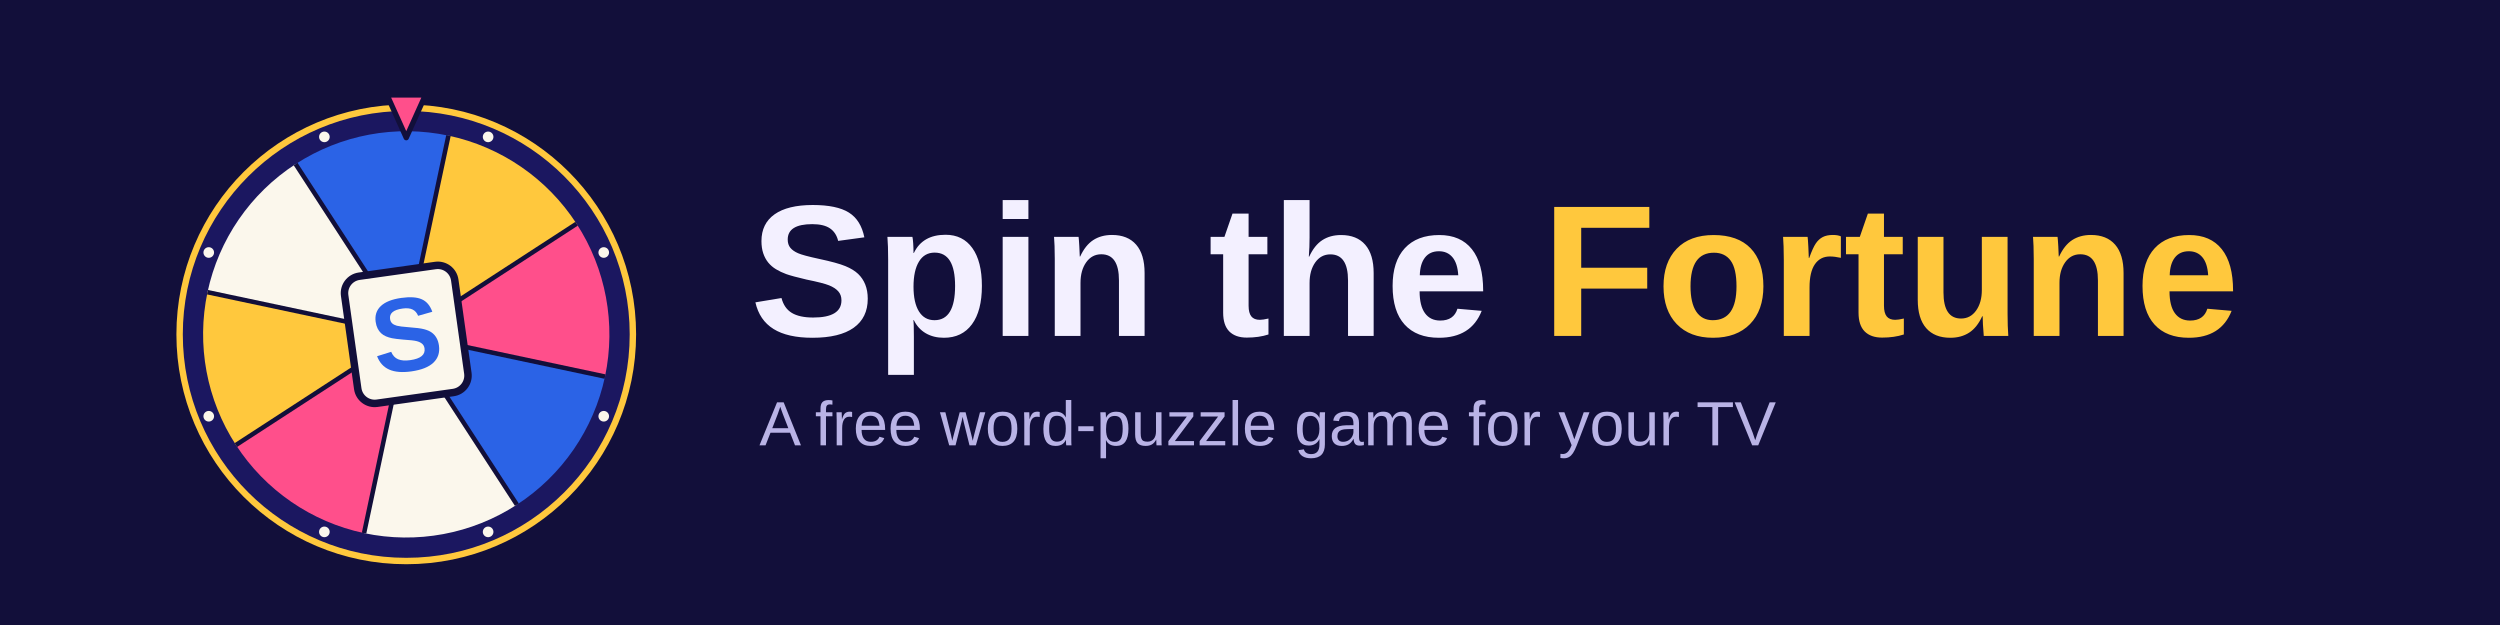
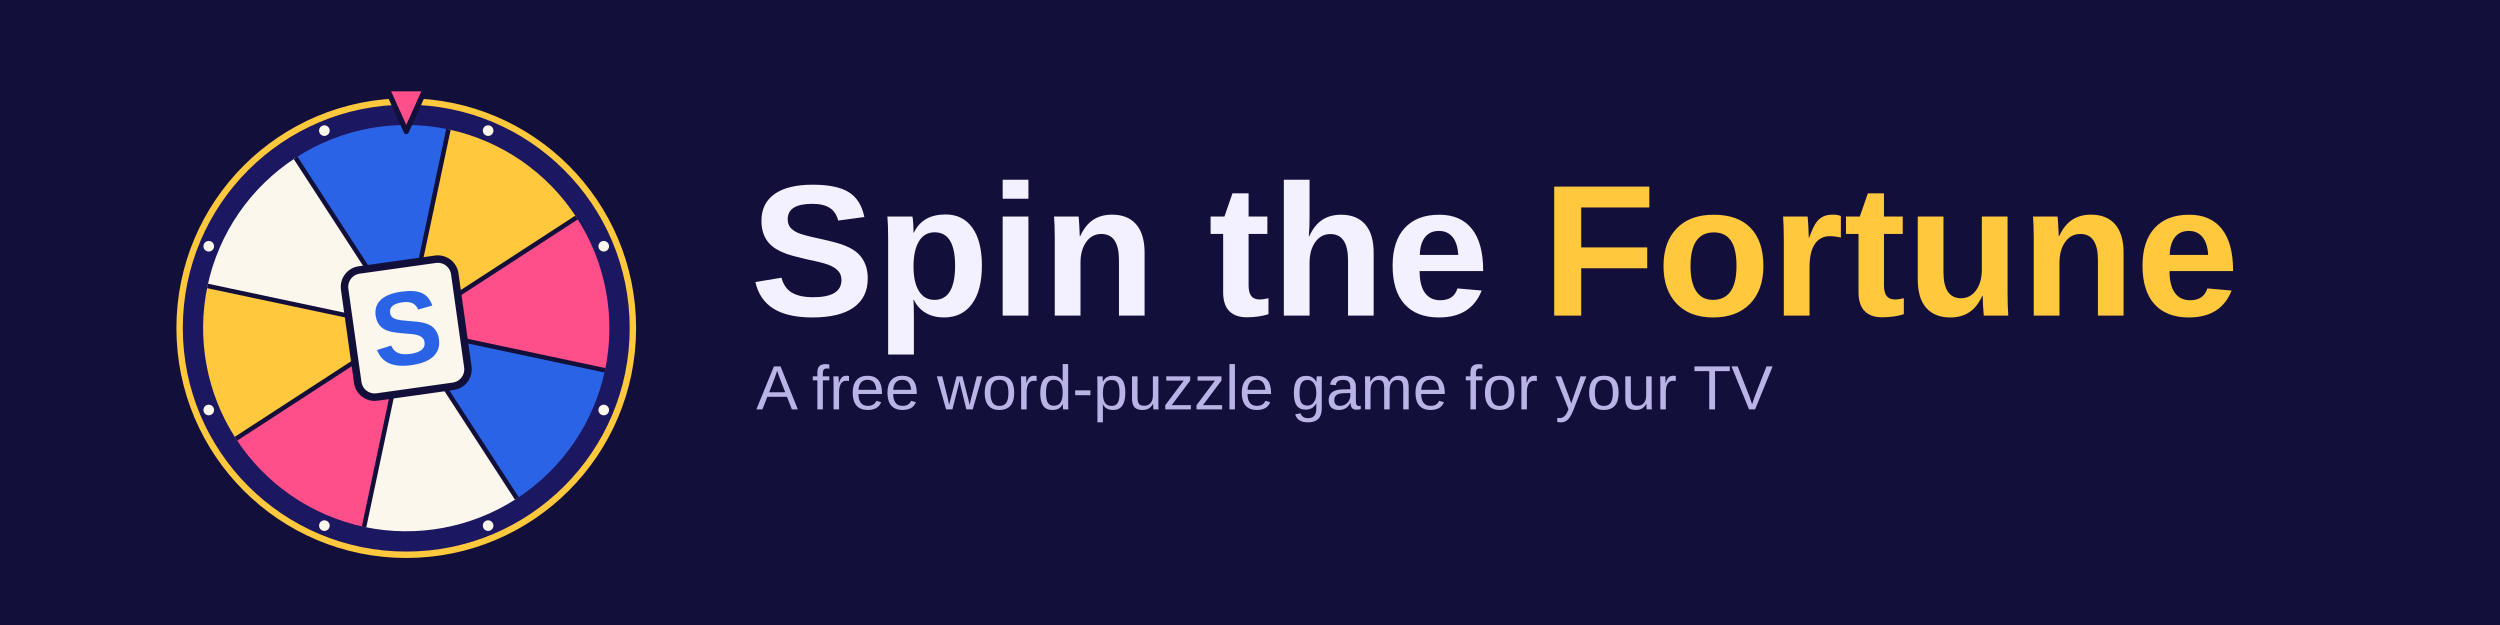
<svg xmlns="http://www.w3.org/2000/svg" viewBox="0 0 1600 400">
  <rect width="1600" height="400" fill="#120f3a" />
-   <circle cx="260" cy="214" r="145.053" fill="#1b1760" />
-   <circle cx="260" cy="214" r="145.053" fill="none" stroke="#ffc83d" stroke-width="4.1" />
-   <path d="M260 214 L287.0 86.8 A130 130 0 0 1 369.0 143.2 Z" fill="#ffc83d" />
-   <path d="M260 214 L369.0 143.2 A130 130 0 0 1 387.2 241.0 Z" fill="#ff4f8b" />
-   <path d="M260 214 L387.2 241.0 A130 130 0 0 1 330.8 323.0 Z" fill="#2b63e6" />
-   <path d="M260 214 L330.8 323.0 A130 130 0 0 1 233.0 341.2 Z" fill="#fbf7ec" />
-   <path d="M260 214 L233.0 341.2 A130 130 0 0 1 151.0 284.8 Z" fill="#ff4f8b" />
-   <path d="M260 214 L151.0 284.8 A130 130 0 0 1 132.8 187.0 Z" fill="#ffc83d" />
-   <path d="M260 214 L132.8 187.0 A130 130 0 0 1 189.2 105.0 Z" fill="#fbf7ec" />
-   <path d="M260 214 L189.2 105.0 A130 130 0 0 1 287.0 86.8 Z" fill="#2b63e6" />
-   <line x1="260" y1="214" x2="287.0" y2="86.8" stroke="#120f3a" stroke-width="2.9" />
-   <line x1="260" y1="214" x2="369.0" y2="143.2" stroke="#120f3a" stroke-width="2.9" />
-   <line x1="260" y1="214" x2="387.2" y2="241.0" stroke="#120f3a" stroke-width="2.9" />
-   <line x1="260" y1="214" x2="330.8" y2="323.0" stroke="#120f3a" stroke-width="2.9" />
-   <line x1="260" y1="214" x2="233.0" y2="341.2" stroke="#120f3a" stroke-width="2.9" />
-   <line x1="260" y1="214" x2="151.0" y2="284.8" stroke="#120f3a" stroke-width="2.9" />
-   <line x1="260" y1="214" x2="132.8" y2="187.0" stroke="#120f3a" stroke-width="2.9" />
-   <line x1="260" y1="214" x2="189.2" y2="105.0" stroke="#120f3a" stroke-width="2.9" />
-   <circle cx="312.4" cy="87.6" r="3.4" fill="#fbf7ec" />
-   <circle cx="386.4" cy="161.6" r="3.4" fill="#fbf7ec" />
-   <circle cx="386.4" cy="266.4" r="3.4" fill="#fbf7ec" />
-   <circle cx="312.4" cy="340.4" r="3.4" fill="#fbf7ec" />
-   <circle cx="207.6" cy="340.4" r="3.4" fill="#fbf7ec" />
-   <circle cx="133.6" cy="266.4" r="3.4" fill="#fbf7ec" />
-   <circle cx="133.6" cy="161.6" r="3.4" fill="#fbf7ec" />
-   <circle cx="207.6" cy="87.6" r="3.4" fill="#fbf7ec" />
-   <g transform="rotate(-8 260 214)">
-     <rect x="224.421" y="172.947" width="71.158" height="82.105" rx="10.947" fill="#fbf7ec" stroke="#120f3a" stroke-width="4.789" />
-     <text x="260" y="237.263" text-anchor="middle" font-family="Arial Rounded MT Bold,Trebuchet MS,Arial,sans-serif" font-weight="900" font-size="67.053" fill="#2b63e6">S</text>
+   <circle cx="260" cy="210.0" r="145.053" fill="#1b1760" />
+   <circle cx="260" cy="210.0" r="145.053" fill="none" stroke="#ffc83d" stroke-width="4.1" />
+   <path d="M260 210.0 L287.0 82.8 A130 130 0 0 1 369.0 139.2 Z" fill="#ffc83d" />
+   <path d="M260 210.0 L369.0 139.2 A130 130 0 0 1 387.2 237.0 Z" fill="#ff4f8b" />
+   <path d="M260 210.0 L387.2 237.0 A130 130 0 0 1 330.8 319.0 Z" fill="#2b63e6" />
+   <path d="M260 210.0 L330.8 319.0 A130 130 0 0 1 233.0 337.2 Z" fill="#fbf7ec" />
+   <path d="M260 210.0 L233.0 337.2 A130 130 0 0 1 151.0 280.8 Z" fill="#ff4f8b" />
+   <path d="M260 210.0 L151.0 280.8 A130 130 0 0 1 132.8 183.0 Z" fill="#ffc83d" />
+   <path d="M260 210.0 L132.8 183.0 A130 130 0 0 1 189.2 101.0 Z" fill="#fbf7ec" />
+   <path d="M260 210.0 L189.2 101.0 A130 130 0 0 1 287.0 82.8 Z" fill="#2b63e6" />
+   <line x1="260" y1="210.0" x2="287.0" y2="82.8" stroke="#120f3a" stroke-width="2.9" />
+   <line x1="260" y1="210.0" x2="369.0" y2="139.2" stroke="#120f3a" stroke-width="2.9" />
+   <line x1="260" y1="210.0" x2="387.2" y2="237.0" stroke="#120f3a" stroke-width="2.9" />
+   <line x1="260" y1="210.0" x2="330.8" y2="319.0" stroke="#120f3a" stroke-width="2.9" />
+   <line x1="260" y1="210.0" x2="233.0" y2="337.2" stroke="#120f3a" stroke-width="2.9" />
+   <line x1="260" y1="210.0" x2="151.0" y2="280.8" stroke="#120f3a" stroke-width="2.9" />
+   <line x1="260" y1="210.0" x2="132.8" y2="183.0" stroke="#120f3a" stroke-width="2.9" />
+   <line x1="260" y1="210.0" x2="189.2" y2="101.0" stroke="#120f3a" stroke-width="2.9" />
+   <circle cx="312.4" cy="83.6" r="3.4" fill="#fbf7ec" />
+   <circle cx="386.4" cy="157.6" r="3.4" fill="#fbf7ec" />
+   <circle cx="386.4" cy="262.4" r="3.4" fill="#fbf7ec" />
+   <circle cx="312.4" cy="336.4" r="3.4" fill="#fbf7ec" />
+   <circle cx="207.6" cy="336.4" r="3.4" fill="#fbf7ec" />
+   <circle cx="133.6" cy="262.4" r="3.4" fill="#fbf7ec" />
+   <circle cx="133.6" cy="157.6" r="3.4" fill="#fbf7ec" />
+   <circle cx="207.6" cy="83.6" r="3.4" fill="#fbf7ec" />
+   <g transform="rotate(-8 260 210.0)">
+     <rect x="224.421" y="168.947" width="71.158" height="82.105" rx="10.947" fill="#fbf7ec" stroke="#120f3a" stroke-width="4.789" />
+     <text x="260" y="233.263" text-anchor="middle" font-family="Arial Rounded MT Bold,Trebuchet MS,Arial,sans-serif" font-weight="900" font-size="67.053" fill="#2b63e6">S</text>
  </g>
-   <path d="M247.684 60.737 L272.316 60.737 L260 88.105 Z" fill="#ff4f8b" stroke="#120f3a" stroke-width="3.421" stroke-linejoin="round" />
-   <text x="480" y="215" font-family="Arial Rounded MT Bold,Trebuchet MS,Arial,sans-serif" font-weight="900" font-size="120" fill="#f3f0ff">Spin the <tspan fill="#ffc83d">Fortune</tspan>
+   <path d="M247.684 56.737 L272.316 56.737 L260 84.105 Z" fill="#ff4f8b" stroke="#120f3a" stroke-width="3.421" stroke-linejoin="round" />
+   <text x="480" y="202.0" font-family="Arial Rounded MT Bold,Trebuchet MS,Arial,sans-serif" font-weight="900" font-size="120" fill="#f3f0ff">Spin the <tspan fill="#ffc83d">Fortune</tspan>
  </text>
-   <text x="486" y="285" font-family="system-ui,Arial,sans-serif" font-size="40" fill="#b9b3e6">A free word-puzzle game for your TV</text>
+   <text x="484" y="262.0" font-family="system-ui,Arial,sans-serif" font-size="40" fill="#b9b3e6">A free word-puzzle game for your TV</text>
</svg>
